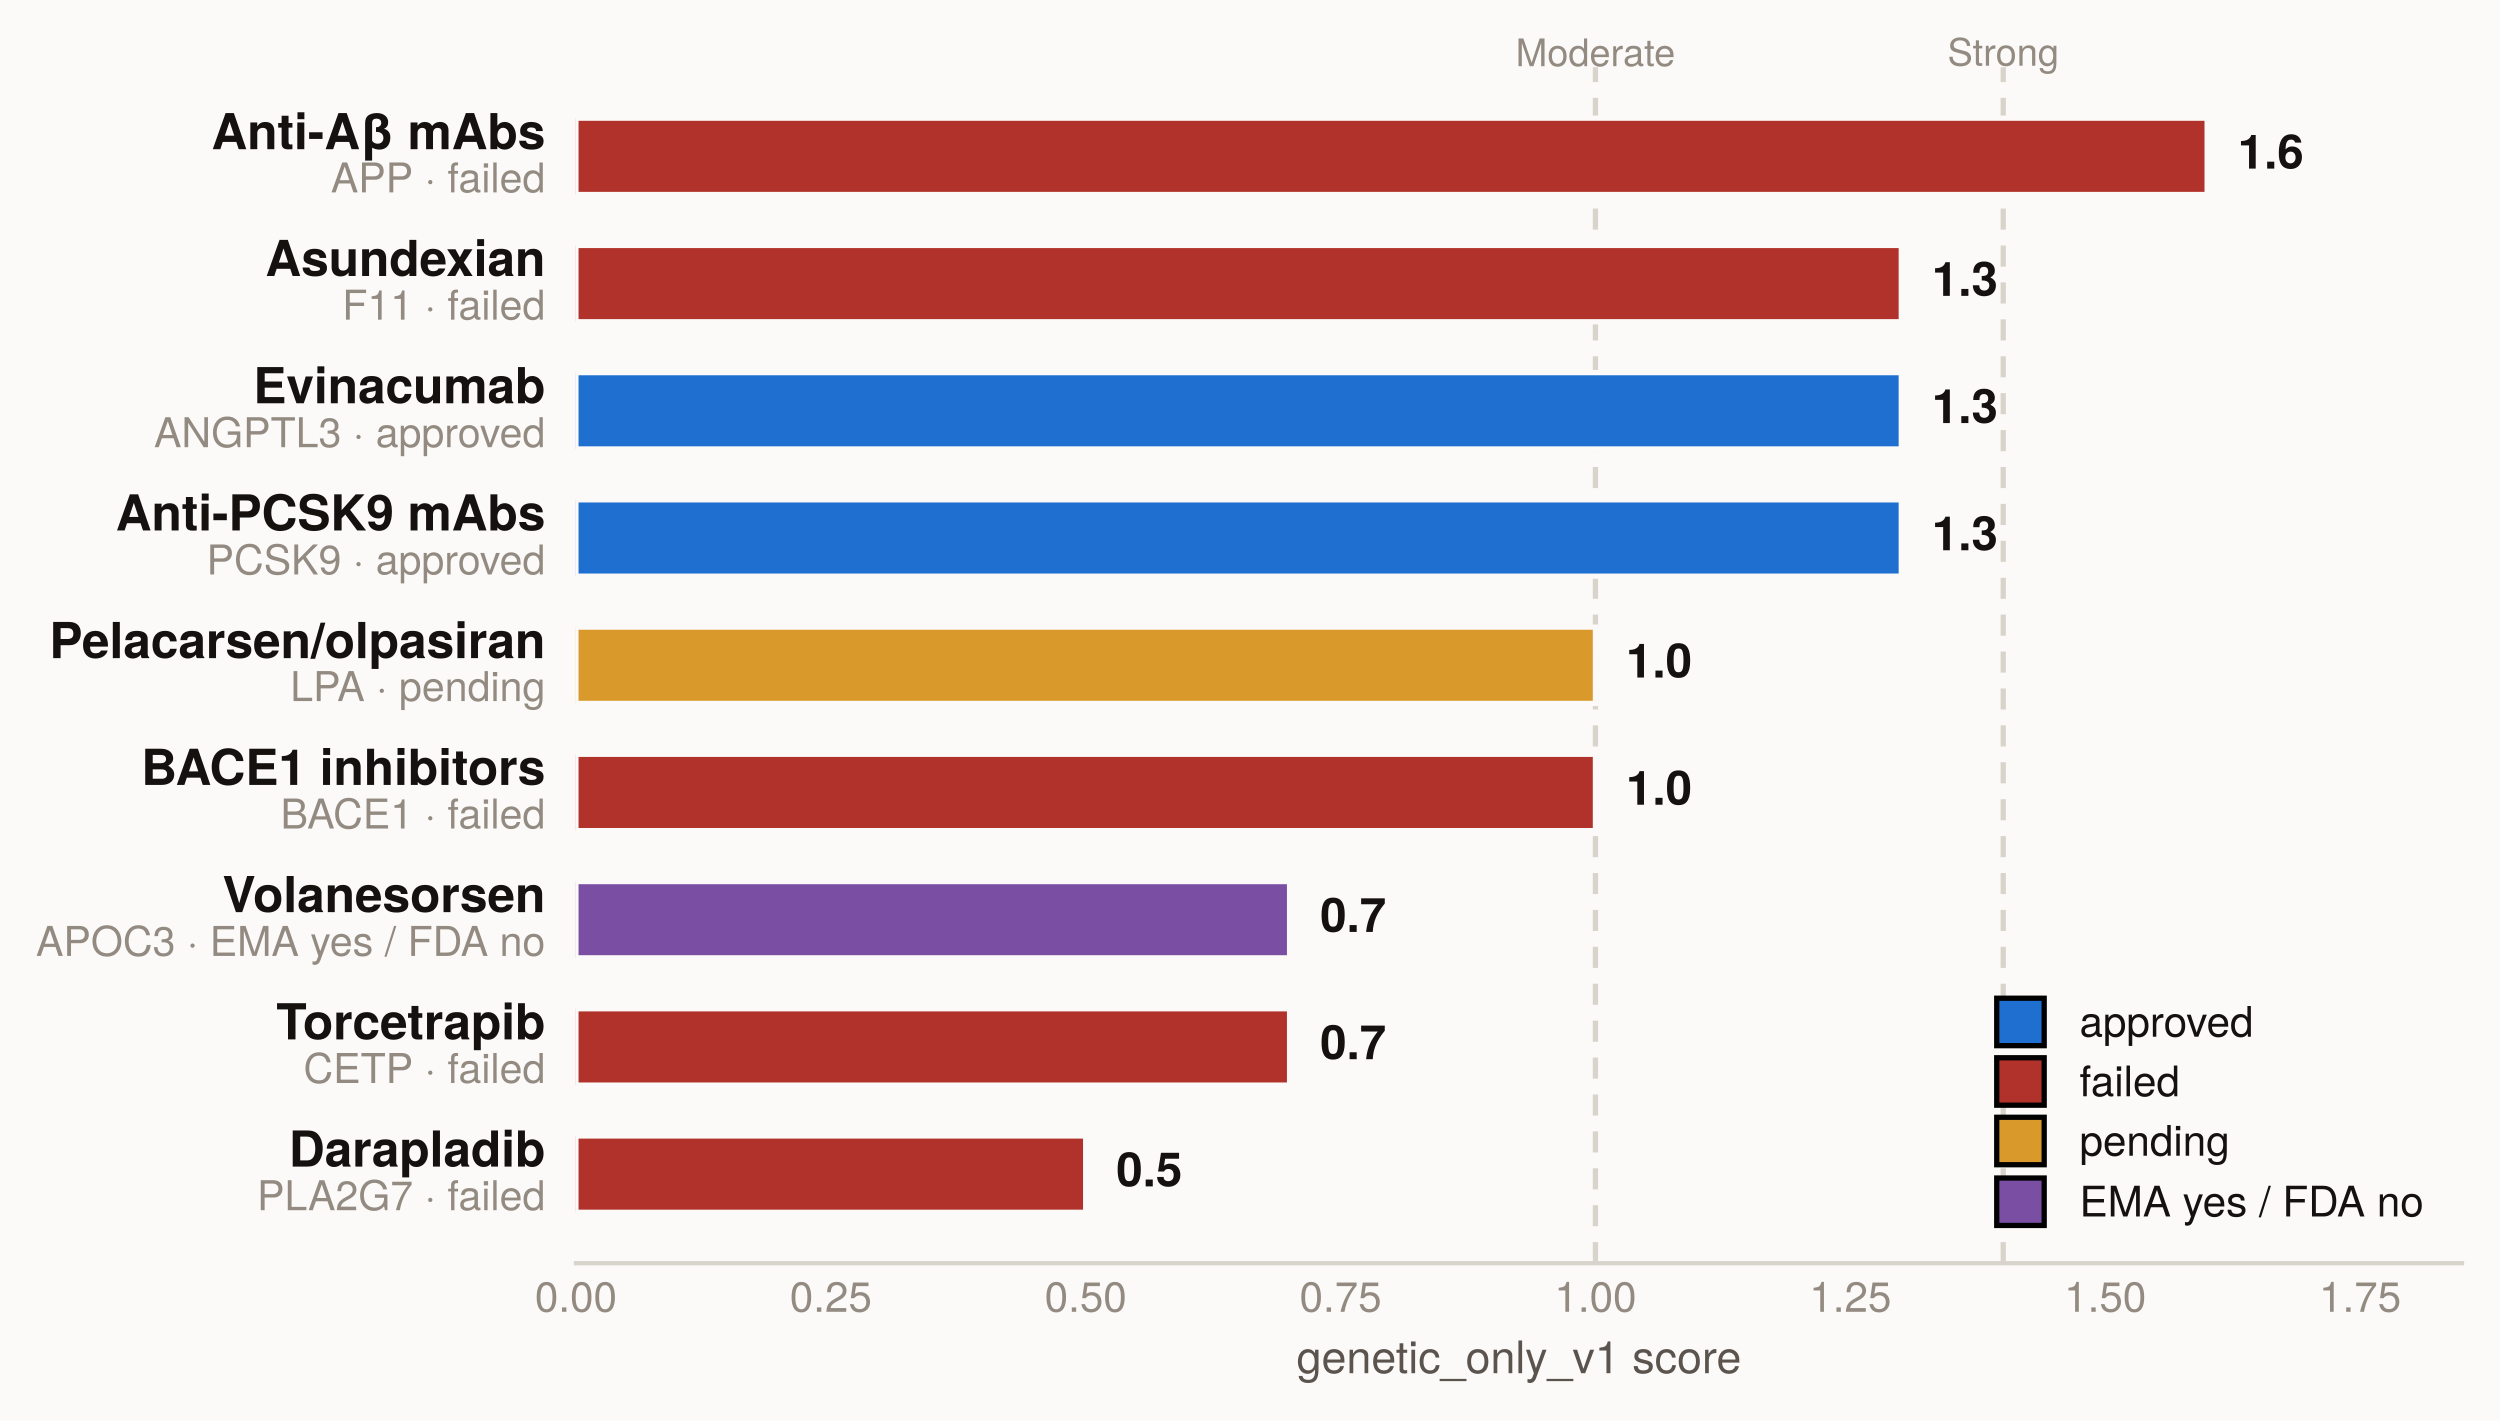
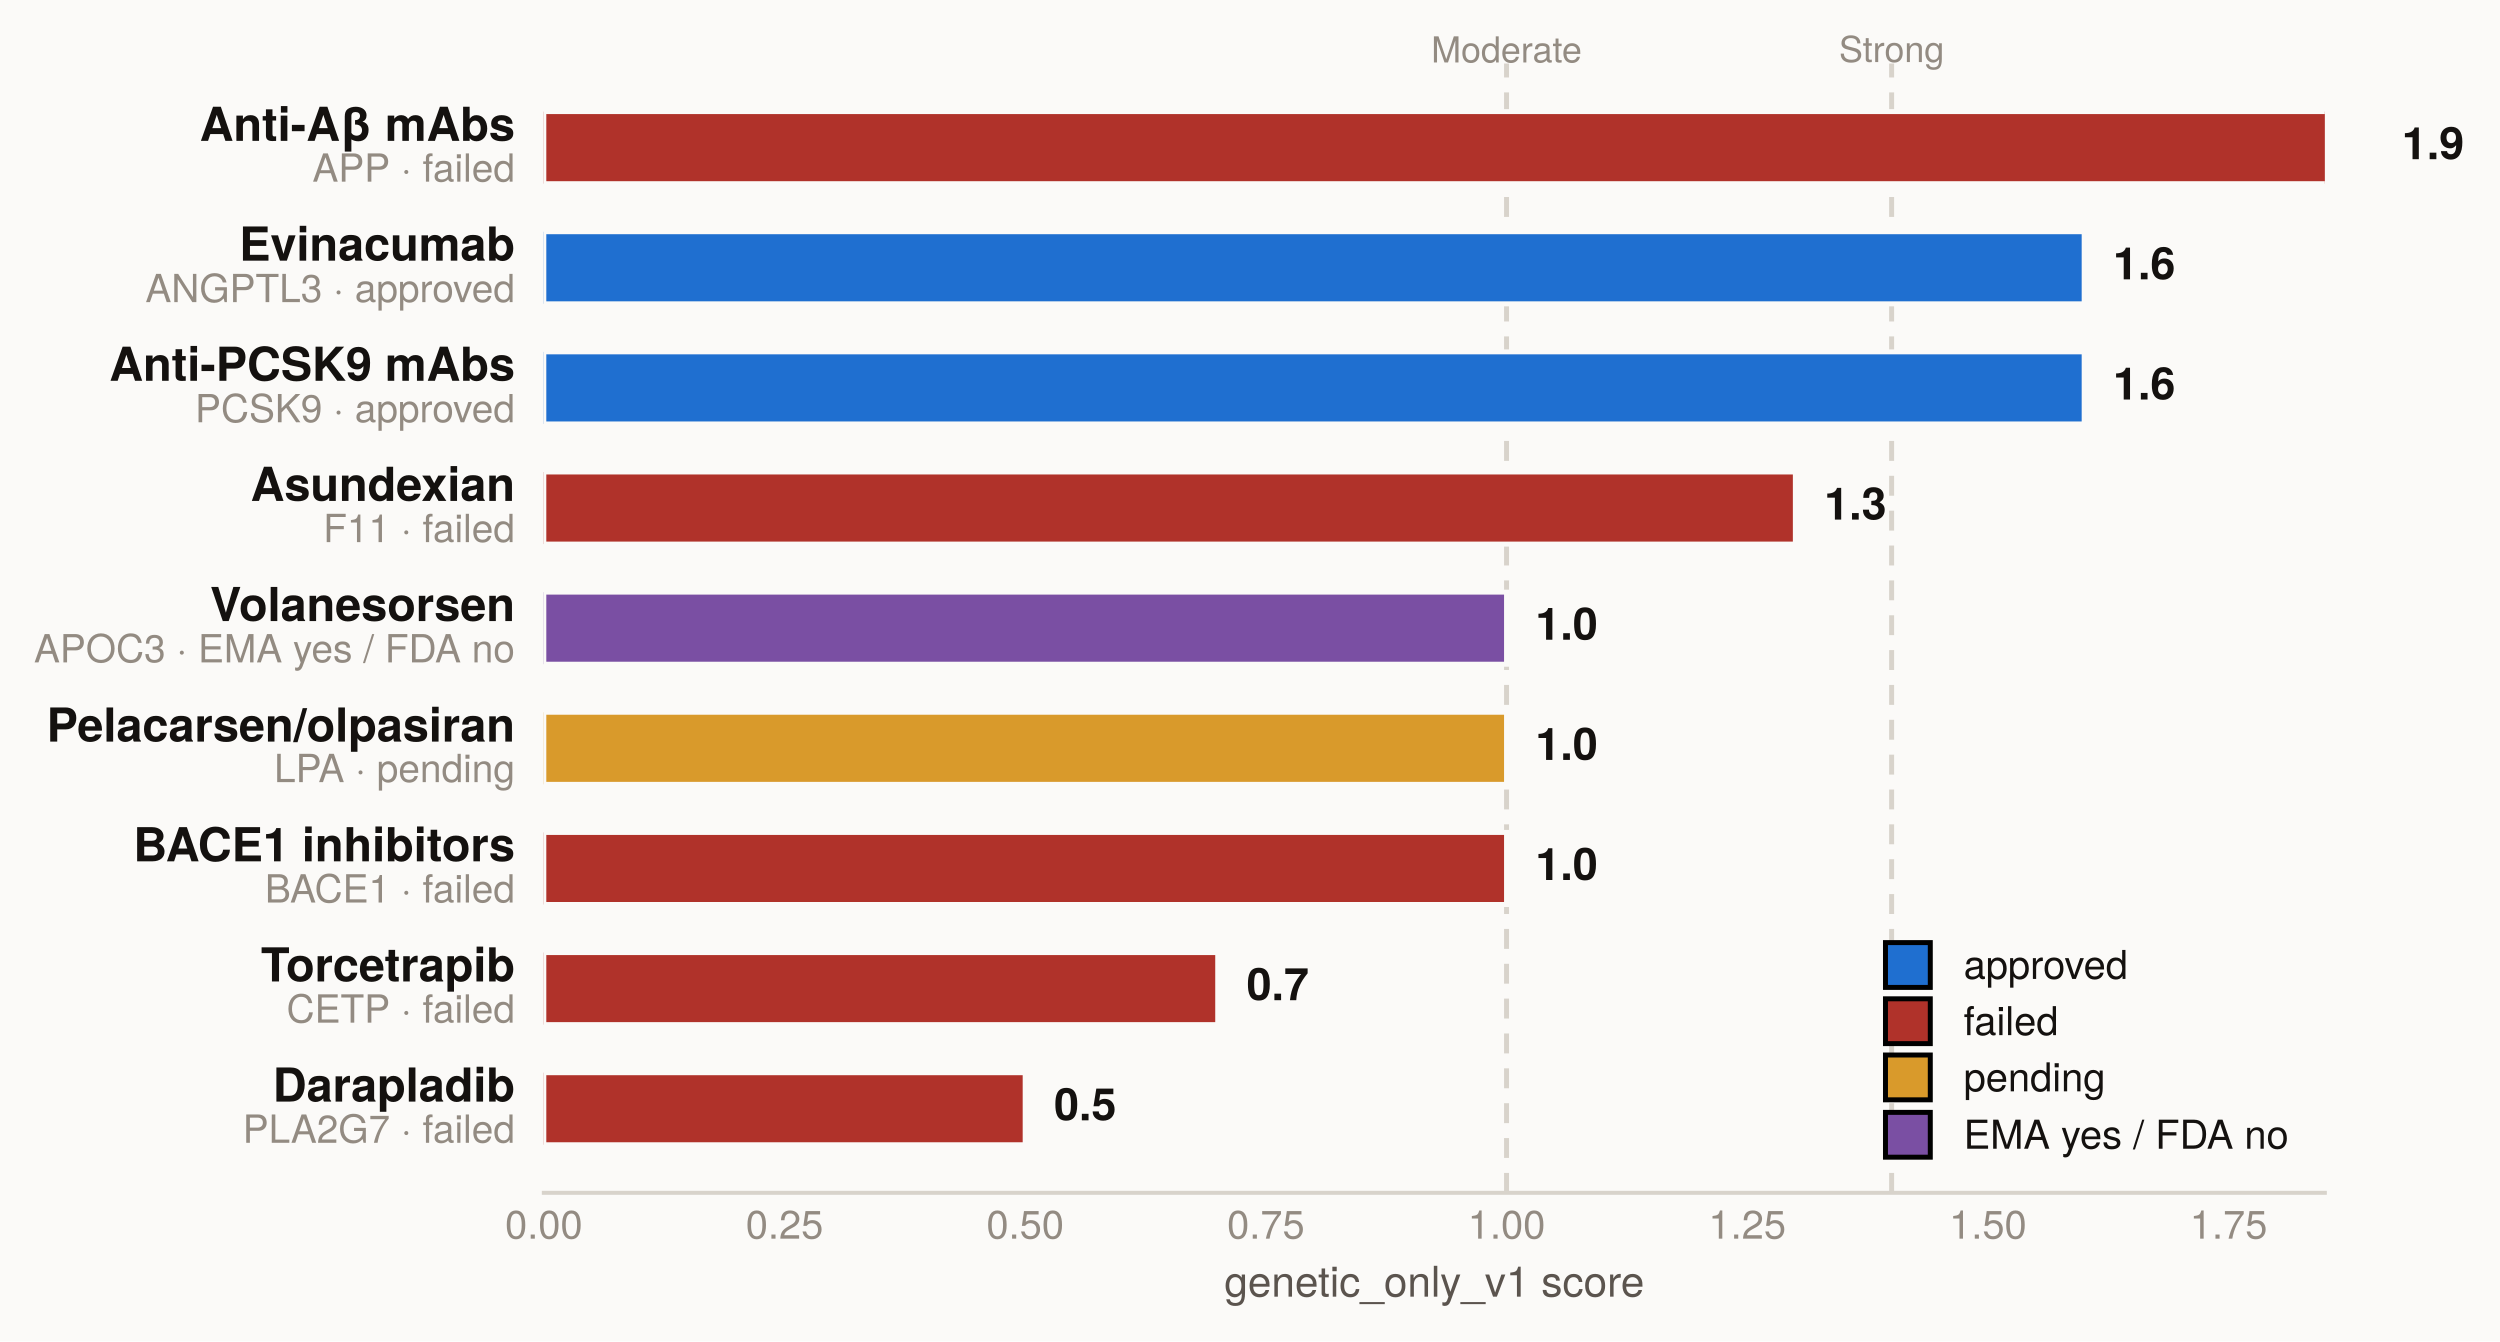
- <svg xmlns="http://www.w3.org/2000/svg" xmlns:xlink="http://www.w3.org/1999/xlink" width="474.114pt" height="269.397pt" viewBox="0 0 474.114 269.397" version="1.1">
+ <svg xmlns="http://www.w3.org/2000/svg" xmlns:xlink="http://www.w3.org/1999/xlink" width="502.091pt" height="269.397pt" viewBox="0 0 502.091 269.397" version="1.1">
  <defs>
    <style type="text/css">*{stroke-linejoin: round; stroke-linecap: butt}</style>
  </defs>
  <g id="figure_1">
    <g id="patch_1">
-       <path d="M 0 269.397  L 474.114 269.397  L 474.114 0  L 0 0  z " style="fill: #fbfaf8" />
+       <path d="M 0 269.397  L 502.091 269.397  L 502.091 0  L 0 0  z " style="fill: #fbfaf8" />
    </g>
    <g id="axes_1">
      <g id="patch_2">
        <path d="M 109.218 239.562  L 466.914 239.562  L 466.914 12.762  L 109.218 12.762  z " style="fill: #fbfaf8" />
      </g>
      <g id="line2d_1">
-         <path d="M 302.568 239.562  L 302.568 12.762  " clip-path="url(#pcc1354a3df)" style="fill: none; stroke-dasharray: 4,3; stroke-dashoffset: 0; stroke: #d8d3cb" />
+         <path d="M 302.568 239.562  L 302.568 12.762  " clip-path="url(#p931265e35a)" style="fill: none; stroke-dasharray: 4,3; stroke-dashoffset: 0; stroke: #d8d3cb" />
      </g>
      <g id="line2d_2">
-         <path d="M 379.907 239.562  L 379.907 12.762  " clip-path="url(#pcc1354a3df)" style="fill: none; stroke-dasharray: 4,3; stroke-dashoffset: 0; stroke: #d8d3cb" />
+         <path d="M 379.907 239.562  L 379.907 12.762  " clip-path="url(#p931265e35a)" style="fill: none; stroke-dasharray: 4,3; stroke-dashoffset: 0; stroke: #d8d3cb" />
      </g>
      <g id="matplotlib.axis_1">
        <g id="xtick_1">
          <g id="line2d_3" />
          <g id="text_1">
            <text style="font-size: 8px; font-family: 'Helvetica Neue'; text-anchor: middle; fill: #938b82" x="109.218" y="248.774" transform="rotate(-0 109.2184 248.7741)">0.00</text>
          </g>
        </g>
        <g id="xtick_2">
          <g id="line2d_4" />
          <g id="text_2">
            <text style="font-size: 8px; font-family: 'Helvetica Neue'; text-anchor: middle; fill: #938b82" x="157.556" y="248.774" transform="rotate(-0 157.5556 248.7741)">0.25</text>
          </g>
        </g>
        <g id="xtick_3">
          <g id="line2d_5" />
          <g id="text_3">
            <text style="font-size: 8px; font-family: 'Helvetica Neue'; text-anchor: middle; fill: #938b82" x="205.893" y="248.774" transform="rotate(-0 205.8929 248.7741)">0.50</text>
          </g>
        </g>
        <g id="xtick_4">
          <g id="line2d_6" />
          <g id="text_4">
            <text style="font-size: 8px; font-family: 'Helvetica Neue'; text-anchor: middle; fill: #938b82" x="254.23" y="248.774" transform="rotate(-0 254.2302 248.7741)">0.75</text>
          </g>
        </g>
        <g id="xtick_5">
          <g id="line2d_7" />
          <g id="text_5">
            <text style="font-size: 8px; font-family: 'Helvetica Neue'; text-anchor: middle; fill: #938b82" x="302.568" y="248.774" transform="rotate(-0 302.5675 248.7741)">1.00</text>
          </g>
        </g>
        <g id="xtick_6">
          <g id="line2d_8" />
          <g id="text_6">
            <text style="font-size: 8px; font-family: 'Helvetica Neue'; text-anchor: middle; fill: #938b82" x="350.905" y="248.774" transform="rotate(-0 350.9048 248.7741)">1.25</text>
          </g>
        </g>
        <g id="xtick_7">
          <g id="line2d_9" />
          <g id="text_7">
            <text style="font-size: 8px; font-family: 'Helvetica Neue'; text-anchor: middle; fill: #938b82" x="399.242" y="248.774" transform="rotate(-0 399.2421 248.7741)">1.50</text>
          </g>
        </g>
        <g id="xtick_8">
          <g id="line2d_10" />
          <g id="text_8">
            <text style="font-size: 8px; font-family: 'Helvetica Neue'; text-anchor: middle; fill: #938b82" x="447.579" y="248.774" transform="rotate(-0 447.5794 248.7741)">1.75</text>
          </g>
        </g>
        <g id="text_9">
          <text style="font-size: 8.5px; font-family: 'Helvetica Neue'; text-anchor: middle; fill: #5b544e" x="288.066" y="260.42" transform="rotate(-0 288.0664 260.4199)">genetic_only_v1 score</text>
        </g>
      </g>
      <g id="matplotlib.axis_2" />
      <g id="patch_3">
-         <path d="M 109.218 229.911  L 205.893 229.911  L 205.893 215.434  L 109.218 215.434  z " clip-path="url(#pcc1354a3df)" style="fill: #b0322a; stroke: #fbfaf8; stroke-linejoin: miter" />
+         <path d="M 109.218 229.911  L 205.893 229.911  L 205.893 215.434  L 109.218 215.434  z " clip-path="url(#p931265e35a)" style="fill: #b0322a; stroke: #fbfaf8; stroke-linejoin: miter" />
      </g>
      <g id="patch_4">
-         <path d="M 109.218 205.783  L 244.563 205.783  L 244.563 191.306  L 109.218 191.306  z " clip-path="url(#pcc1354a3df)" style="fill: #b0322a; stroke: #fbfaf8; stroke-linejoin: miter" />
+         <path d="M 109.218 205.783  L 244.563 205.783  L 244.563 191.306  L 109.218 191.306  z " clip-path="url(#p931265e35a)" style="fill: #b0322a; stroke: #fbfaf8; stroke-linejoin: miter" />
      </g>
      <g id="patch_5">
-         <path d="M 109.218 181.655  L 244.563 181.655  L 244.563 167.179  L 109.218 167.179  z " clip-path="url(#pcc1354a3df)" style="fill: #7a4fa3; stroke: #fbfaf8; stroke-linejoin: miter" />
+         <path d="M 109.218 181.655  L 302.568 181.655  L 302.568 167.179  L 109.218 167.179  z " clip-path="url(#p931265e35a)" style="fill: #b0322a; stroke: #fbfaf8; stroke-linejoin: miter" />
      </g>
      <g id="patch_6">
-         <path d="M 109.218 157.528  L 302.568 157.528  L 302.568 143.051  L 109.218 143.051  z " clip-path="url(#pcc1354a3df)" style="fill: #b0322a; stroke: #fbfaf8; stroke-linejoin: miter" />
+         <path d="M 109.218 157.528  L 302.568 157.528  L 302.568 143.051  L 109.218 143.051  z " clip-path="url(#p931265e35a)" style="fill: #d99a2b; stroke: #fbfaf8; stroke-linejoin: miter" />
      </g>
      <g id="patch_7">
-         <path d="M 109.218 133.4  L 302.568 133.4  L 302.568 118.923  L 109.218 118.923  z " clip-path="url(#pcc1354a3df)" style="fill: #d99a2b; stroke: #fbfaf8; stroke-linejoin: miter" />
+         <path d="M 109.218 133.4  L 302.568 133.4  L 302.568 118.923  L 109.218 118.923  z " clip-path="url(#p931265e35a)" style="fill: #7a4fa3; stroke: #fbfaf8; stroke-linejoin: miter" />
      </g>
      <g id="patch_8">
-         <path d="M 109.218 109.272  L 360.572 109.272  L 360.572 94.796  L 109.218 94.796  z " clip-path="url(#pcc1354a3df)" style="fill: #1f6fd0; stroke: #fbfaf8; stroke-linejoin: miter" />
+         <path d="M 109.218 109.272  L 360.572 109.272  L 360.572 94.796  L 109.218 94.796  z " clip-path="url(#p931265e35a)" style="fill: #b0322a; stroke: #fbfaf8; stroke-linejoin: miter" />
      </g>
      <g id="patch_9">
-         <path d="M 109.218 85.145  L 360.572 85.145  L 360.572 70.668  L 109.218 70.668  z " clip-path="url(#pcc1354a3df)" style="fill: #1f6fd0; stroke: #fbfaf8; stroke-linejoin: miter" />
+         <path d="M 109.218 85.145  L 418.577 85.145  L 418.577 70.668  L 109.218 70.668  z " clip-path="url(#p931265e35a)" style="fill: #1f6fd0; stroke: #fbfaf8; stroke-linejoin: miter" />
      </g>
      <g id="patch_10">
-         <path d="M 109.218 61.017  L 360.572 61.017  L 360.572 46.54  L 109.218 46.54  z " clip-path="url(#pcc1354a3df)" style="fill: #b0322a; stroke: #fbfaf8; stroke-linejoin: miter" />
+         <path d="M 109.218 61.017  L 418.577 61.017  L 418.577 46.54  L 109.218 46.54  z " clip-path="url(#p931265e35a)" style="fill: #1f6fd0; stroke: #fbfaf8; stroke-linejoin: miter" />
      </g>
      <g id="patch_11">
-         <path d="M 109.218 36.889  L 418.577 36.889  L 418.577 22.413  L 109.218 22.413  z " clip-path="url(#pcc1354a3df)" style="fill: #b0322a; stroke: #fbfaf8; stroke-linejoin: miter" />
+         <path d="M 109.218 36.889  L 476.582 36.889  L 476.582 22.413  L 109.218 22.413  z " clip-path="url(#p931265e35a)" style="fill: #b0322a; stroke: #fbfaf8; stroke-linejoin: miter" />
      </g>
      <g id="patch_12">
        <path d="M 109.218 239.562  L 466.914 239.562  " style="fill: none; stroke: #d8d3cb; stroke-width: 0.8; stroke-linejoin: miter; stroke-linecap: square" />
      </g>
      <g id="text_10">
        <text style="font-weight: 700; font-size: 9px; font-family: 'Helvetica Neue'; text-anchor: start; fill: #14110f" x="211.693" y="224.999" transform="rotate(-0 211.6934 224.9989)">0.5</text>
      </g>
      <g id="text_11">
        <text style="font-weight: 700; font-size: 9.4px; font-family: 'Helvetica Neue'; text-anchor: end; fill: #14110f" x="103.418" y="221.242" transform="rotate(-0 103.4179 221.2419)">Darapladib</text>
      </g>
      <g id="text_12">
        <text style="font-size: 7.8px; font-family: 'Helvetica Neue'; text-anchor: end; fill: #938b82" x="103.418" y="229.514" transform="rotate(-0 103.4179 229.5142)">PLA2G7 · failed</text>
      </g>
      <g id="text_13">
        <text style="font-weight: 700; font-size: 9px; font-family: 'Helvetica Neue'; text-anchor: start; fill: #14110f" x="250.363" y="200.871" transform="rotate(-0 250.3633 200.8712)">0.7</text>
      </g>
      <g id="text_14">
        <text style="font-weight: 700; font-size: 9.4px; font-family: 'Helvetica Neue'; text-anchor: end; fill: #14110f" x="103.418" y="197.114" transform="rotate(-0 103.4179 197.1142)">Torcetrapib</text>
      </g>
      <g id="text_15">
        <text style="font-size: 7.8px; font-family: 'Helvetica Neue'; text-anchor: end; fill: #938b82" x="103.418" y="205.387" transform="rotate(-0 103.4179 205.3865)">CETP · failed</text>
      </g>
      <g id="text_16">
-         <text style="font-weight: 700; font-size: 9px; font-family: 'Helvetica Neue'; text-anchor: start; fill: #14110f" x="250.363" y="176.744" transform="rotate(-0 250.3633 176.7436)">0.7</text>
+         <text style="font-weight: 700; font-size: 9px; font-family: 'Helvetica Neue'; text-anchor: start; fill: #14110f" x="308.368" y="176.744" transform="rotate(-0 308.368 176.7436)">1.0</text>
      </g>
      <g id="text_17">
-         <text style="font-weight: 700; font-size: 9.4px; font-family: 'Helvetica Neue'; text-anchor: end; fill: #14110f" x="103.418" y="172.987" transform="rotate(-0 103.4179 172.9866)">Volanesorsen</text>
+         <text style="font-weight: 700; font-size: 9.4px; font-family: 'Helvetica Neue'; text-anchor: end; fill: #14110f" x="103.418" y="172.987" transform="rotate(-0 103.4179 172.9866)">BACE1 inhibitors</text>
      </g>
      <g id="text_18">
-         <text style="font-size: 7.8px; font-family: 'Helvetica Neue'; text-anchor: end; fill: #938b82" x="103.418" y="181.286" transform="rotate(-0 103.4179 181.2857)">APOC3 · EMA yes / FDA no</text>
+         <text style="font-size: 7.8px; font-family: 'Helvetica Neue'; text-anchor: end; fill: #938b82" x="103.418" y="181.259" transform="rotate(-0 103.4179 181.2589)">BACE1 · failed</text>
      </g>
      <g id="text_19">
        <text style="font-weight: 700; font-size: 9px; font-family: 'Helvetica Neue'; text-anchor: start; fill: #14110f" x="308.368" y="152.616" transform="rotate(-0 308.368 152.6159)">1.0</text>
      </g>
      <g id="text_20">
-         <text style="font-weight: 700; font-size: 9.4px; font-family: 'Helvetica Neue'; text-anchor: end; fill: #14110f" x="103.418" y="148.859" transform="rotate(-0 103.4179 148.8589)">BACE1 inhibitors</text>
+         <text style="font-weight: 700; font-size: 9.4px; font-family: 'Helvetica Neue'; text-anchor: end; fill: #14110f" x="103.418" y="148.938" transform="rotate(-0 103.4179 148.9382)">Pelacarsen/olpasiran</text>
      </g>
      <g id="text_21">
-         <text style="font-size: 7.8px; font-family: 'Helvetica Neue'; text-anchor: end; fill: #938b82" x="103.418" y="157.131" transform="rotate(-0 103.4179 157.1312)">BACE1 · failed</text>
+         <text style="font-size: 7.8px; font-family: 'Helvetica Neue'; text-anchor: end; fill: #938b82" x="103.418" y="157.084" transform="rotate(-0 103.4179 157.0843)">LPA · pending</text>
      </g>
      <g id="text_22">
        <text style="font-weight: 700; font-size: 9px; font-family: 'Helvetica Neue'; text-anchor: start; fill: #14110f" x="308.368" y="128.488" transform="rotate(-0 308.368 128.4883)">1.0</text>
      </g>
      <g id="text_23">
-         <text style="font-weight: 700; font-size: 9.4px; font-family: 'Helvetica Neue'; text-anchor: end; fill: #14110f" x="103.418" y="124.811" transform="rotate(-0 103.4179 124.8106)">Pelacarsen/olpasiran</text>
+         <text style="font-weight: 700; font-size: 9.4px; font-family: 'Helvetica Neue'; text-anchor: end; fill: #14110f" x="103.418" y="124.731" transform="rotate(-0 103.4179 124.7312)">Volanesorsen</text>
      </g>
      <g id="text_24">
-         <text style="font-size: 7.8px; font-family: 'Helvetica Neue'; text-anchor: end; fill: #938b82" x="103.418" y="132.957" transform="rotate(-0 103.4179 132.9566)">LPA · pending</text>
+         <text style="font-size: 7.8px; font-family: 'Helvetica Neue'; text-anchor: end; fill: #938b82" x="103.418" y="133.03" transform="rotate(-0 103.4179 133.0304)">APOC3 · EMA yes / FDA no</text>
      </g>
      <g id="text_25">
        <text style="font-weight: 700; font-size: 9px; font-family: 'Helvetica Neue'; text-anchor: start; fill: #14110f" x="366.373" y="104.361" transform="rotate(-0 366.3728 104.3606)">1.3</text>
      </g>
      <g id="text_26">
-         <text style="font-weight: 700; font-size: 9.4px; font-family: 'Helvetica Neue'; text-anchor: end; fill: #14110f" x="103.418" y="100.604" transform="rotate(-0 103.4179 100.6036)">Anti-PCSK9 mAbs</text>
+         <text style="font-weight: 700; font-size: 9.4px; font-family: 'Helvetica Neue'; text-anchor: end; fill: #14110f" x="103.418" y="100.604" transform="rotate(-0 103.4179 100.6036)">Asundexian</text>
      </g>
      <g id="text_27">
-         <text style="font-size: 7.8px; font-family: 'Helvetica Neue'; text-anchor: end; fill: #938b82" x="103.418" y="108.942" transform="rotate(-0 103.4179 108.9417)">PCSK9 · approved</text>
+         <text style="font-size: 7.8px; font-family: 'Helvetica Neue'; text-anchor: end; fill: #938b82" x="103.418" y="108.876" transform="rotate(-0 103.4179 108.8759)">F11 · failed</text>
      </g>
      <g id="text_28">
-         <text style="font-weight: 700; font-size: 9px; font-family: 'Helvetica Neue'; text-anchor: start; fill: #14110f" x="366.373" y="80.233" transform="rotate(-0 366.3728 80.23294)">1.3</text>
+         <text style="font-weight: 700; font-size: 9px; font-family: 'Helvetica Neue'; text-anchor: start; fill: #14110f" x="424.378" y="80.233" transform="rotate(-0 424.3775 80.23294)">1.6</text>
      </g>
      <g id="text_29">
-         <text style="font-weight: 700; font-size: 9.4px; font-family: 'Helvetica Neue'; text-anchor: end; fill: #14110f" x="103.418" y="76.476" transform="rotate(-0 103.4179 76.47592)">Evinacumab</text>
+         <text style="font-weight: 700; font-size: 9.4px; font-family: 'Helvetica Neue'; text-anchor: end; fill: #14110f" x="103.418" y="76.476" transform="rotate(-0 103.4179 76.47592)">Anti-PCSK9 mAbs</text>
      </g>
      <g id="text_30">
-         <text style="font-size: 7.8px; font-family: 'Helvetica Neue'; text-anchor: end; fill: #938b82" x="103.418" y="84.814" transform="rotate(-0 103.4179 84.81406)">ANGPTL3 · approved</text>
+         <text style="font-size: 7.8px; font-family: 'Helvetica Neue'; text-anchor: end; fill: #938b82" x="103.418" y="84.814" transform="rotate(-0 103.4179 84.81406)">PCSK9 · approved</text>
      </g>
      <g id="text_31">
-         <text style="font-weight: 700; font-size: 9px; font-family: 'Helvetica Neue'; text-anchor: start; fill: #14110f" x="366.373" y="56.105" transform="rotate(-0 366.3728 56.10528)">1.3</text>
+         <text style="font-weight: 700; font-size: 9px; font-family: 'Helvetica Neue'; text-anchor: start; fill: #14110f" x="424.378" y="56.105" transform="rotate(-0 424.3775 56.10528)">1.6</text>
      </g>
      <g id="text_32">
-         <text style="font-weight: 700; font-size: 9.4px; font-family: 'Helvetica Neue'; text-anchor: end; fill: #14110f" x="103.418" y="52.348" transform="rotate(-0 103.4179 52.34826)">Asundexian</text>
+         <text style="font-weight: 700; font-size: 9.4px; font-family: 'Helvetica Neue'; text-anchor: end; fill: #14110f" x="103.418" y="52.348" transform="rotate(-0 103.4179 52.34826)">Evinacumab</text>
      </g>
      <g id="text_33">
-         <text style="font-size: 7.8px; font-family: 'Helvetica Neue'; text-anchor: end; fill: #938b82" x="103.418" y="60.621" transform="rotate(-0 103.4179 60.62059)">F11 · failed</text>
+         <text style="font-size: 7.8px; font-family: 'Helvetica Neue'; text-anchor: end; fill: #938b82" x="103.418" y="60.686" transform="rotate(-0 103.4179 60.68641)">ANGPTL3 · approved</text>
      </g>
      <g id="text_34">
-         <text style="font-weight: 700; font-size: 9px; font-family: 'Helvetica Neue'; text-anchor: start; fill: #14110f" x="424.378" y="31.978" transform="rotate(-0 424.3775 31.97762)">1.6</text>
+         <text style="font-weight: 700; font-size: 9px; font-family: 'Helvetica Neue'; text-anchor: start; fill: #14110f" x="482.382" y="31.978" transform="rotate(-0 482.3823 31.97762)">1.9</text>
      </g>
      <g id="text_35">
        <text style="font-weight: 700; font-size: 9.4px; font-family: 'Helvetica Neue'; text-anchor: end; fill: #14110f" x="103.418" y="28.296" transform="rotate(-0 103.4179 28.29551)">Anti-Aβ mAbs</text>
      </g>
      <g id="text_36">
        <text style="font-size: 7.8px; font-family: 'Helvetica Neue'; text-anchor: end; fill: #938b82" x="103.418" y="36.493" transform="rotate(-0 103.4179 36.49293)">APP · failed</text>
      </g>
      <g id="text_37">
        <text style="font-size: 7.2px; font-family: 'Helvetica Neue'; text-anchor: middle; fill: #938b82" x="302.568" y="12.549" transform="rotate(-0 302.5675 12.54937)">Moderate</text>
      </g>
      <g id="text_38">
        <text style="font-size: 7.2px; font-family: 'Helvetica Neue'; text-anchor: middle; fill: #938b82" x="379.907" y="12.463" transform="rotate(-0 379.9072 12.46275)">Strong</text>
      </g>
      <g id="legend_1">
        <g id="line2d_11">
          <path d="M 375.172 193.808  L 383.172 193.808  L 391.172 193.808  " style="fill: none; stroke: #000000; stroke-opacity: 0; stroke-width: 1.5; stroke-linecap: square" />
          <defs>
-             <path id="md1bb9f0555" d="M -4.5 4.5  L 4.5 4.5  L 4.5 -4.5  L -4.5 -4.5  z " style="stroke: #000000; stroke-linejoin: miter" />
-           </defs>
-           <g>
-             <use xlink:href="#md1bb9f0555" x="383.172" y="193.808" style="fill: #1f6fd0; stroke: #000000; stroke-linejoin: miter" />
+             <path id="m53f385c3e3" d="M -4.5 4.5  L 4.5 4.5  L 4.5 -4.5  L -4.5 -4.5  z " style="stroke: #000000; stroke-linejoin: miter" />
+           </defs>
+           <g>
+             <use xlink:href="#m53f385c3e3" x="383.172" y="193.808" style="fill: #1f6fd0; stroke: #000000; stroke-linejoin: miter" />
          </g>
        </g>
        <g id="text_39">
          <text style="font-size: 8px; font-family: 'Helvetica Neue'; text-anchor: start; fill: #14110f" x="394.372" y="196.608" transform="rotate(-0 394.3719 196.6079)">approved</text>
        </g>
        <g id="line2d_12">
          <path d="M 375.172 205.097  L 383.172 205.097  L 391.172 205.097  " style="fill: none; stroke: #000000; stroke-opacity: 0; stroke-width: 1.5; stroke-linecap: square" />
          <defs>
-             <path id="m3e91cfba4b" d="M -4.5 4.5  L 4.5 4.5  L 4.5 -4.5  L -4.5 -4.5  z " style="stroke: #000000; stroke-linejoin: miter" />
-           </defs>
-           <g>
-             <use xlink:href="#m3e91cfba4b" x="383.172" y="205.097" style="fill: #b0322a; stroke: #000000; stroke-linejoin: miter" />
+             <path id="m1c70c3b49c" d="M -4.5 4.5  L 4.5 4.5  L 4.5 -4.5  L -4.5 -4.5  z " style="stroke: #000000; stroke-linejoin: miter" />
+           </defs>
+           <g>
+             <use xlink:href="#m1c70c3b49c" x="383.172" y="205.097" style="fill: #b0322a; stroke: #000000; stroke-linejoin: miter" />
          </g>
        </g>
        <g id="text_40">
          <text style="font-size: 8px; font-family: 'Helvetica Neue'; text-anchor: start; fill: #14110f" x="394.372" y="207.897" transform="rotate(-0 394.3719 207.8966)">failed</text>
        </g>
        <g id="line2d_13">
          <path d="M 375.172 216.385  L 383.172 216.385  L 391.172 216.385  " style="fill: none; stroke: #000000; stroke-opacity: 0; stroke-width: 1.5; stroke-linecap: square" />
          <defs>
-             <path id="m914f605d2b" d="M -4.5 4.5  L 4.5 4.5  L 4.5 -4.5  L -4.5 -4.5  z " style="stroke: #000000; stroke-linejoin: miter" />
-           </defs>
-           <g>
-             <use xlink:href="#m914f605d2b" x="383.172" y="216.385" style="fill: #d99a2b; stroke: #000000; stroke-linejoin: miter" />
+             <path id="m4cb2d14b27" d="M -4.5 4.5  L 4.5 4.5  L 4.5 -4.5  L -4.5 -4.5  z " style="stroke: #000000; stroke-linejoin: miter" />
+           </defs>
+           <g>
+             <use xlink:href="#m4cb2d14b27" x="383.172" y="216.385" style="fill: #d99a2b; stroke: #000000; stroke-linejoin: miter" />
          </g>
        </g>
        <g id="text_41">
          <text style="font-size: 8px; font-family: 'Helvetica Neue'; text-anchor: start; fill: #14110f" x="394.372" y="219.185" transform="rotate(-0 394.3719 219.1854)">pending</text>
        </g>
        <g id="line2d_14">
          <path d="M 375.172 227.905  L 383.172 227.905  L 391.172 227.905  " style="fill: none; stroke: #000000; stroke-opacity: 0; stroke-width: 1.5; stroke-linecap: square" />
          <defs>
-             <path id="m9365b5907a" d="M -4.5 4.5  L 4.5 4.5  L 4.5 -4.5  L -4.5 -4.5  z " style="stroke: #000000; stroke-linejoin: miter" />
-           </defs>
-           <g>
-             <use xlink:href="#m9365b5907a" x="383.172" y="227.905" style="fill: #7a4fa3; stroke: #000000; stroke-linejoin: miter" />
+             <path id="m8a8548807b" d="M -4.5 4.5  L 4.5 4.5  L 4.5 -4.5  L -4.5 -4.5  z " style="stroke: #000000; stroke-linejoin: miter" />
+           </defs>
+           <g>
+             <use xlink:href="#m8a8548807b" x="383.172" y="227.905" style="fill: #7a4fa3; stroke: #000000; stroke-linejoin: miter" />
          </g>
        </g>
        <g id="text_42">
          <text style="font-size: 8px; font-family: 'Helvetica Neue'; text-anchor: start; fill: #14110f" x="394.372" y="230.705" transform="rotate(-0 394.3719 230.7054)">EMA yes / FDA no</text>
        </g>
      </g>
    </g>
  </g>
  <defs>
-     <clipPath id="pcc1354a3df">
+     <clipPath id="p931265e35a">
      <rect x="109.218" y="12.762" width="357.696" height="226.8" />
    </clipPath>
  </defs>
</svg>
